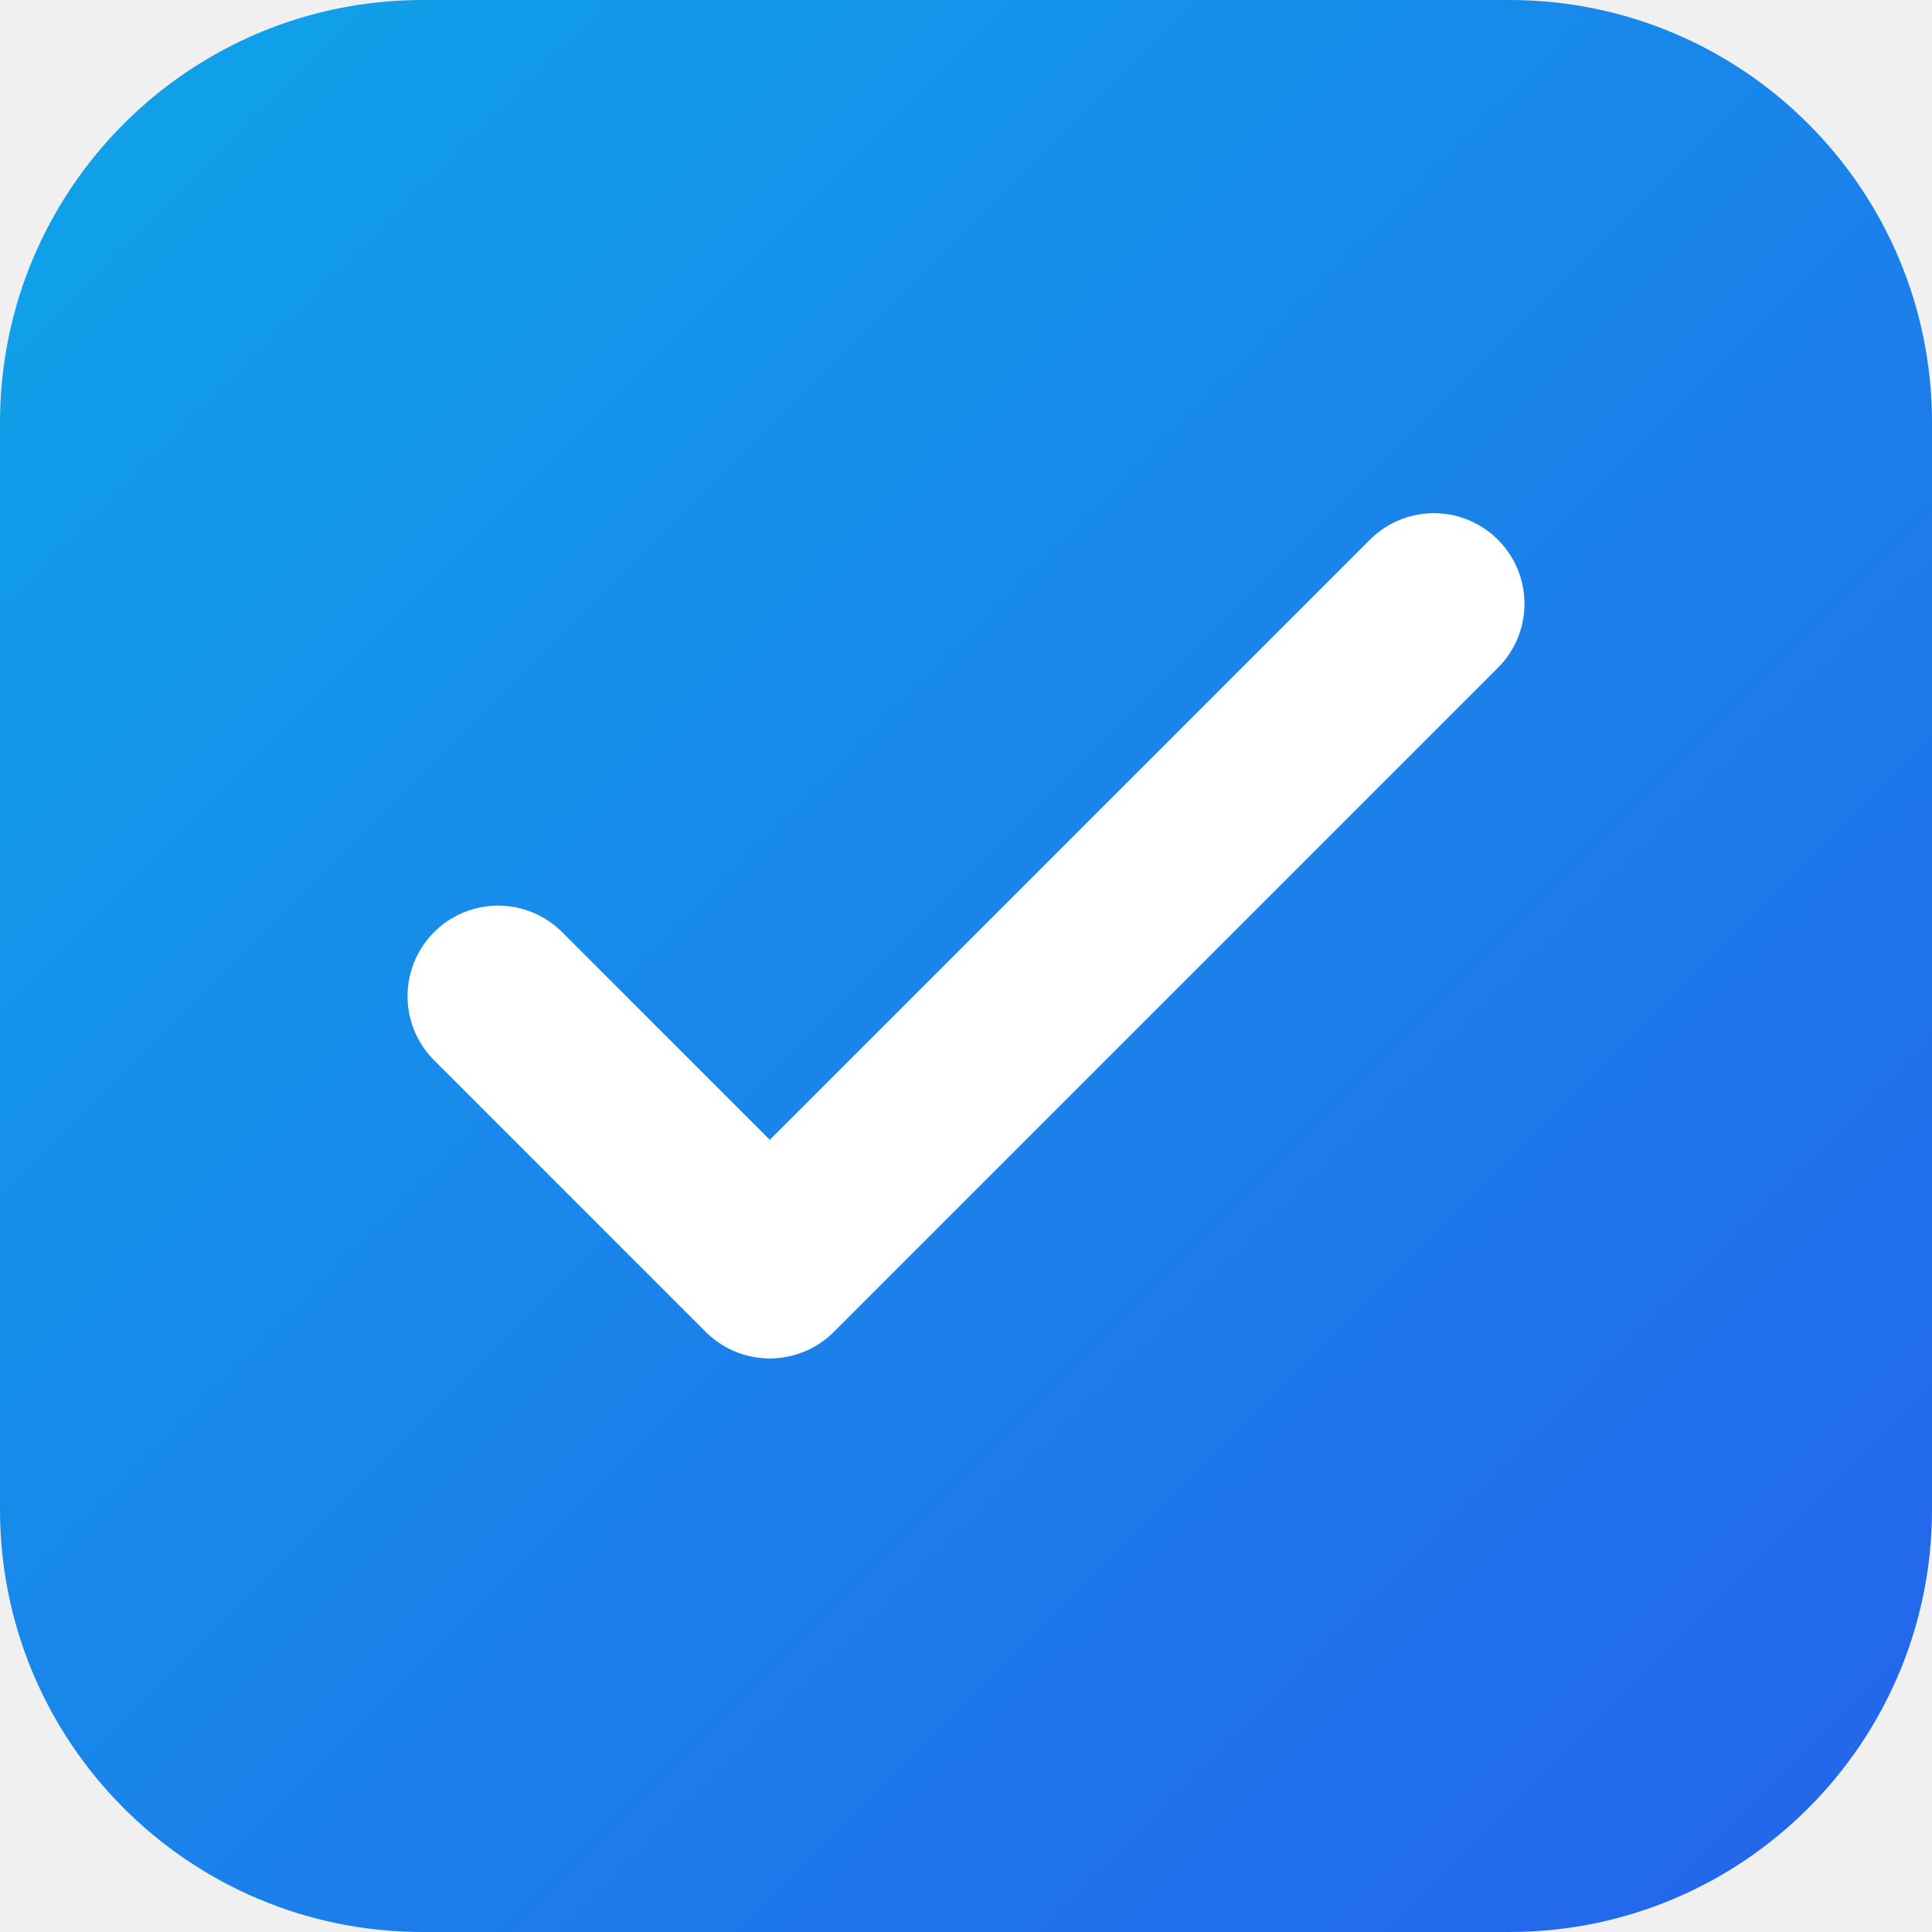
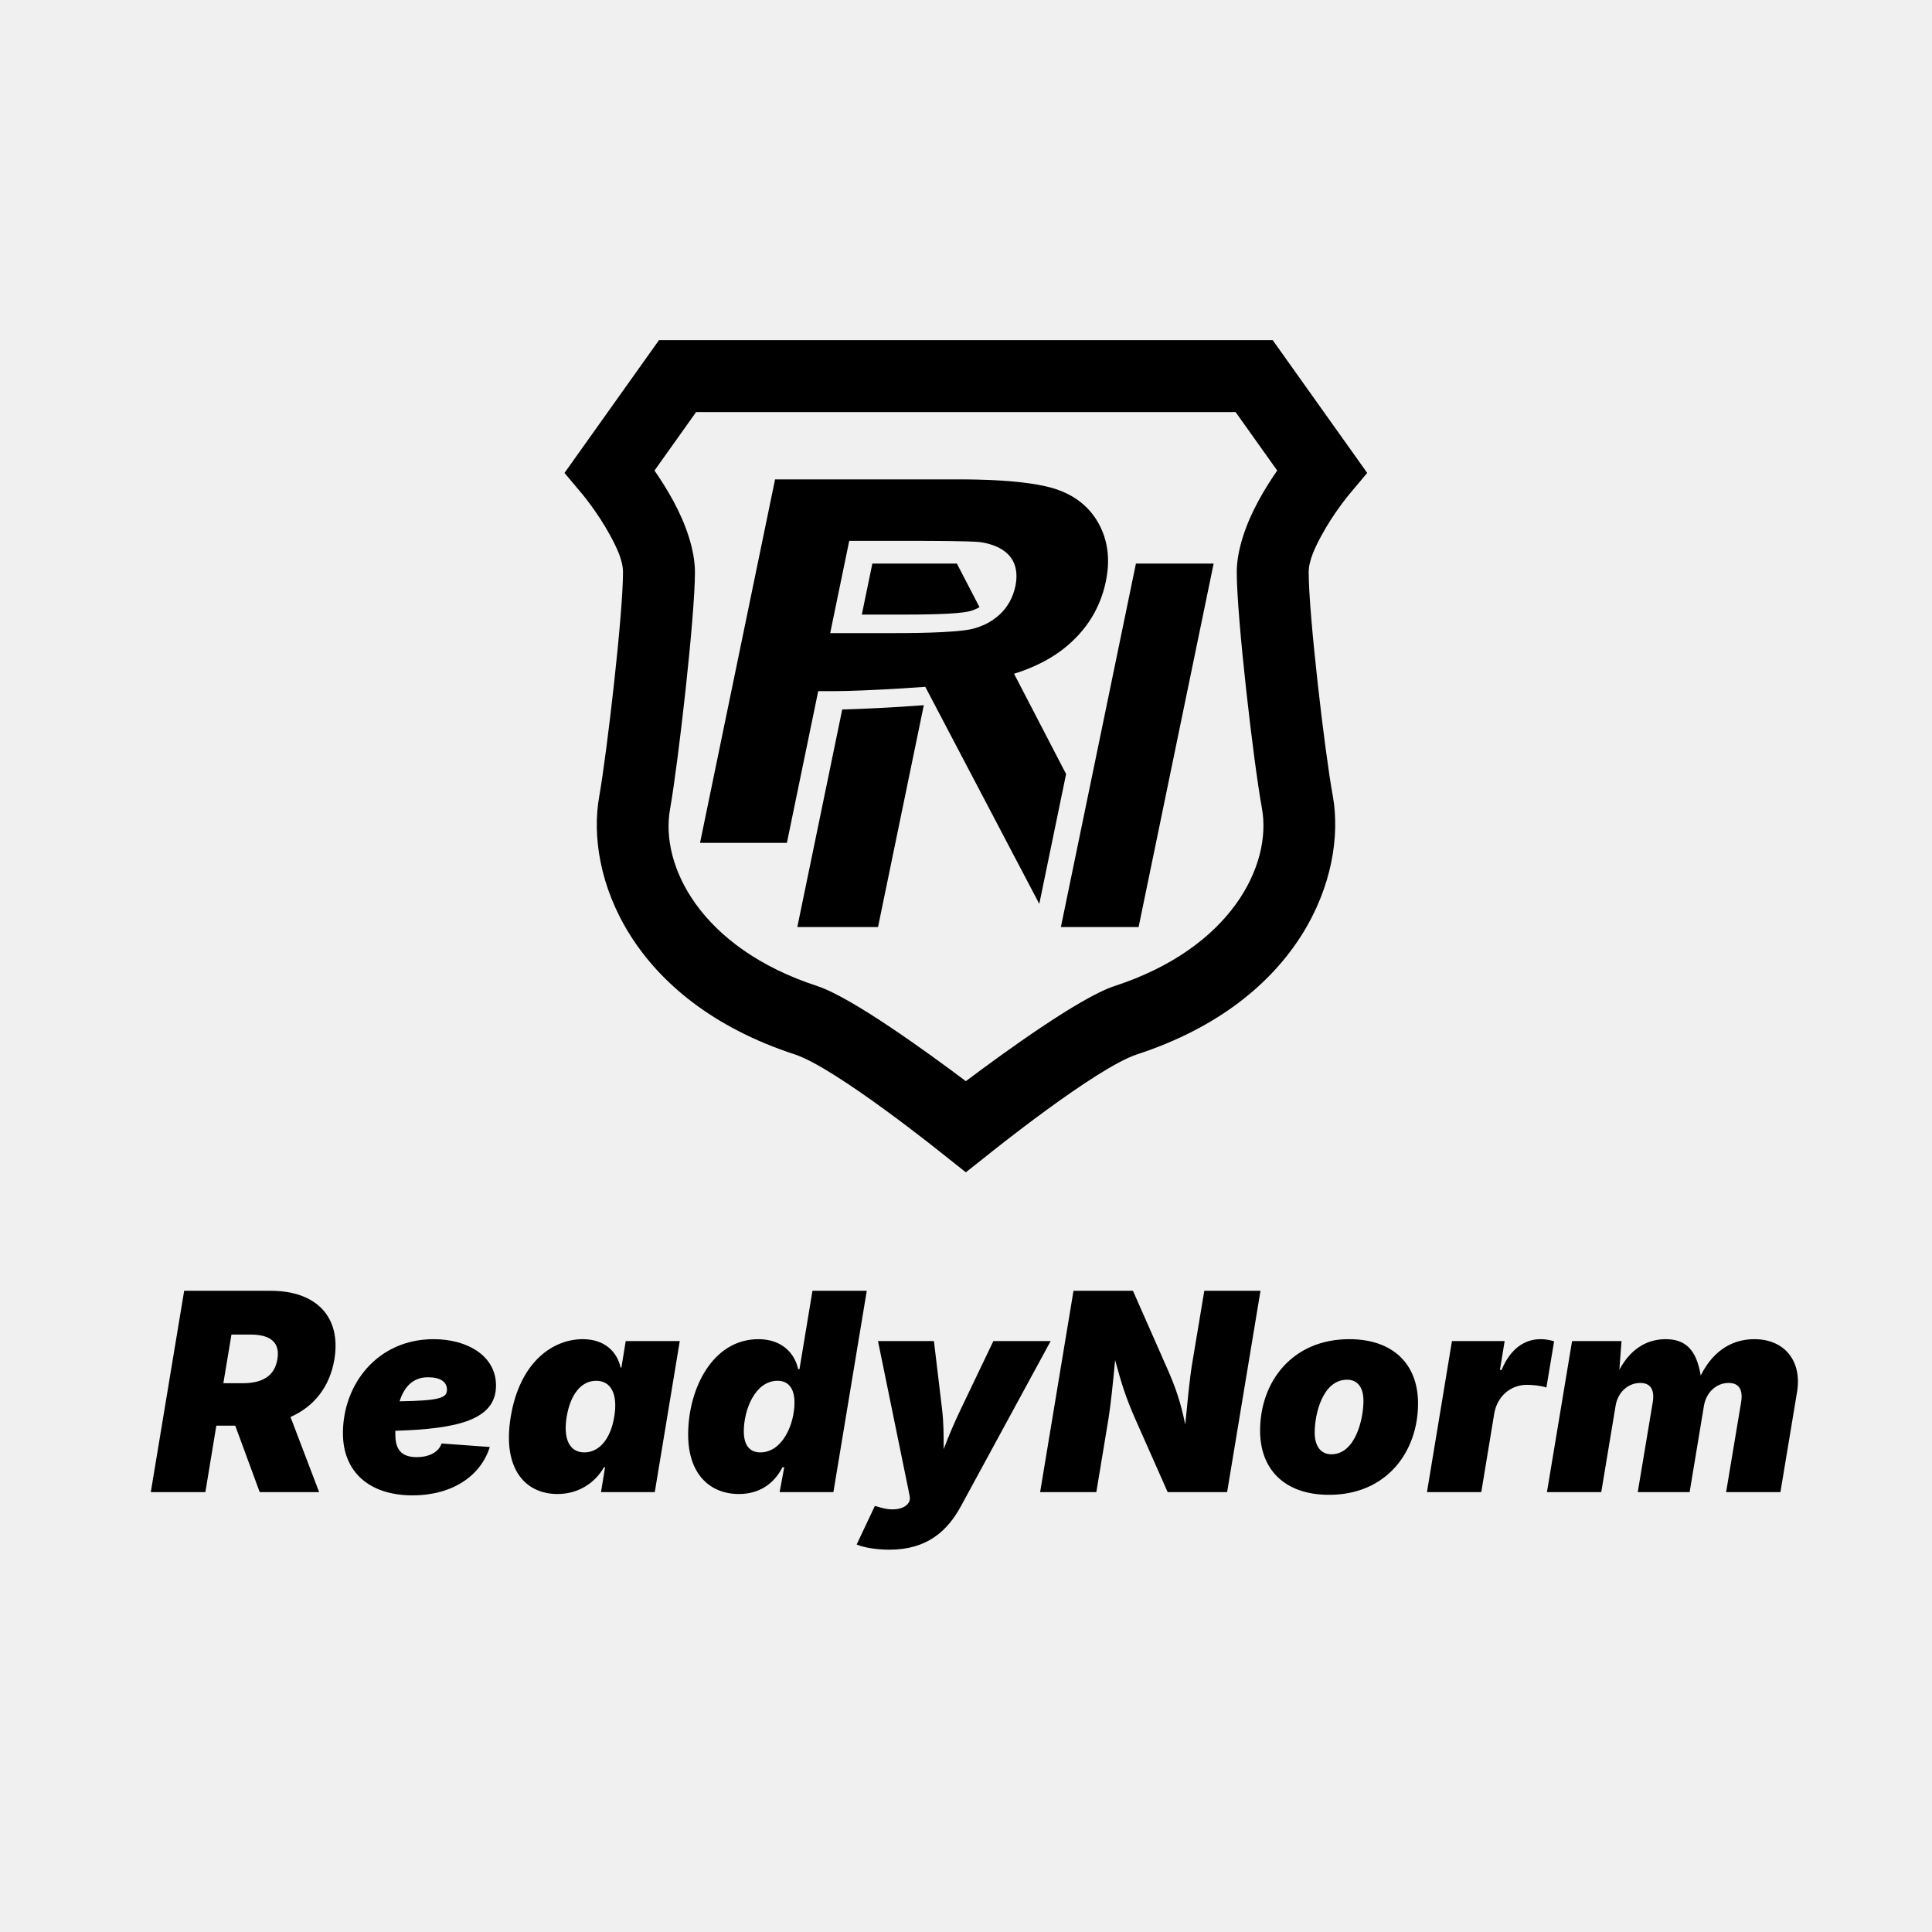
- <svg xmlns="http://www.w3.org/2000/svg" viewBox="0 0 128 128" role="img" aria-label="ReadyNorm logo">
-   <defs>
-     <linearGradient id="g" x1="0" y1="0" x2="1" y2="1">
-       <stop offset="0%" stop-color="#0ea5e9" />
-       <stop offset="100%" stop-color="#2563eb" />
-     </linearGradient>
-   </defs>
-   <rect width="128" height="128" rx="28" fill="url(#g)" />
-   <path d="M33 66l18 18 44-44" fill="none" stroke="#fff" stroke-width="12" stroke-linecap="round" stroke-linejoin="round" />
+ <svg xmlns="http://www.w3.org/2000/svg" width="100%" height="100%" viewBox="0 0 2251 2251" version="1.1" xml:space="preserve" style="fill-rule:evenodd;clip-rule:evenodd;stroke-linejoin:round;stroke-miterlimit:2;">
+   <g transform="matrix(1,0,0,1,-2424,-766)">
+     <g id="readynorm-logo-main" transform="matrix(1,0,0,1,-0.545953,0)">
+       <rect x="2424.55" y="766" width="2250.65" height="2250.65" style="fill:none;" />
+       <g transform="matrix(0.402749,0,0,0.402749,2420.64,1654.36)">
+         <g transform="matrix(800.517,0,0,800.517,5098.93,2110.82)">
+                 </g>
+         <text x="444.755px" y="2110.82px" style="font-family:'SFProDisplay-BlackItalic', 'SF Pro Display';font-weight:900;font-style:italic;font-size:800.517px;">R<tspan x="981.821px " y="2110.82px ">e</tspan>adyNorm</text>
+       </g>
+       <g transform="matrix(0.565171,0,0,0.565171,1542.85,578.146)">
+         <g transform="matrix(1.54772,0,0,1.54772,1332.83,712.391)">
+           <path d="M1497.49,651.875C1520.6,696.41 1543.71,740.945 1566.82,785.479C1554.91,843.134 1543.01,900.788 1531.11,958.443C1480.49,862.059 1429.87,765.675 1379.25,669.292C1337.98,672.413 1295.77,674.29 1273.73,674.834L1260.11,675.038L1236.65,675.038C1222.75,742.413 1208.84,809.787 1194.93,877.162L1079.23,877.162C1112.55,715.771 1145.86,554.381 1179.18,392.99L1422.7,392.99C1444.2,392.99 1515.28,393.232 1553.49,406.035C1571.28,411.997 1595.29,424.344 1610.56,452.438C1626.71,482.154 1623.25,512.139 1619.82,528.73C1612.75,562.963 1594.89,593.956 1563.33,618.728C1536.63,639.675 1505.88,649.306 1497.49,651.875ZM1462.44,584.328C1472.28,579.038 1478.83,572.565 1480.08,571.334C1488.6,562.933 1496.05,550.814 1499.31,535.005C1500.18,530.771 1504.45,510.683 1492.02,495.538C1479.42,480.193 1456.41,477.136 1452.35,476.548C1438.62,474.896 1374.99,474.896 1368.27,474.896L1277.97,474.896C1269.52,515.849 1261.06,556.803 1252.61,597.756L1338.21,597.756C1347.08,597.756 1420.48,598.024 1443.41,591.811C1453.72,589.018 1461,585.103 1462.44,584.328ZM1294.73,573.112C1299.4,550.446 1304.08,527.78 1308.76,505.115L1421.34,505.115C1431.38,524.472 1441.42,543.829 1451.47,563.186C1450.53,563.753 1445.89,566.568 1438.85,568.476C1422.73,572.843 1374.81,573.112 1343.3,573.112C1327.11,573.112 1310.92,573.112 1294.73,573.112ZM1377.3,693.787C1356.97,792.287 1336.63,890.787 1316.3,989.286L1208.81,989.286C1228.75,892.685 1248.69,796.083 1268.64,699.482C1291.07,698.937 1334.6,697.019 1377.3,693.787ZM1659.84,505.115L1763.35,505.115C1730.04,666.505 1696.72,827.896 1663.4,989.286L1559.88,989.286C1593.2,827.896 1626.52,666.505 1659.84,505.115Z" />
+         </g>
+         <g transform="matrix(27.8565,0,0,27.8565,2362.27,-2611.17)">
+           <path d="M41.026,191.115C41.026,191.115 33.087,184.714 30.032,183.704C17.841,179.728 14.489,170.437 15.552,164.586C16.127,161.299 17.307,151.134 17.307,148.018C17.307,147.143 16.832,146.167 16.351,145.281C15.44,143.601 14.303,142.246 14.303,142.246L12.977,140.668L19.972,130.839L65.387,130.839L72.382,140.668L71.056,142.246C71.056,142.246 69.919,143.601 69.008,145.281C68.527,146.167 68.052,147.143 68.052,148.018C68.052,151.132 69.234,161.299 69.838,164.582L69.84,164.591C70.872,170.437 67.518,179.728 55.327,183.705C52.265,184.722 44.333,191.115 44.333,191.115L42.679,192.425L41.026,191.115ZM42.68,185.68C45.482,183.575 51.107,179.491 53.671,178.644L53.676,178.643C62.343,175.817 65.327,169.684 64.598,165.526C63.96,162.052 62.728,151.31 62.728,148.018C62.728,146.355 63.413,144.429 64.327,142.744C64.781,141.905 65.28,141.129 65.722,140.492L62.641,136.163L22.718,136.163L19.637,140.492C20.079,141.129 20.578,141.905 21.032,142.744C21.946,144.429 22.631,146.355 22.631,148.018C22.631,151.309 21.401,162.055 20.794,165.523L20.792,165.533C20.032,169.689 23.017,175.817 31.691,178.644L31.695,178.646C34.254,179.49 39.878,183.575 42.68,185.68Z" />
+         </g>
+       </g>
+     </g>
+   </g>
</svg>
